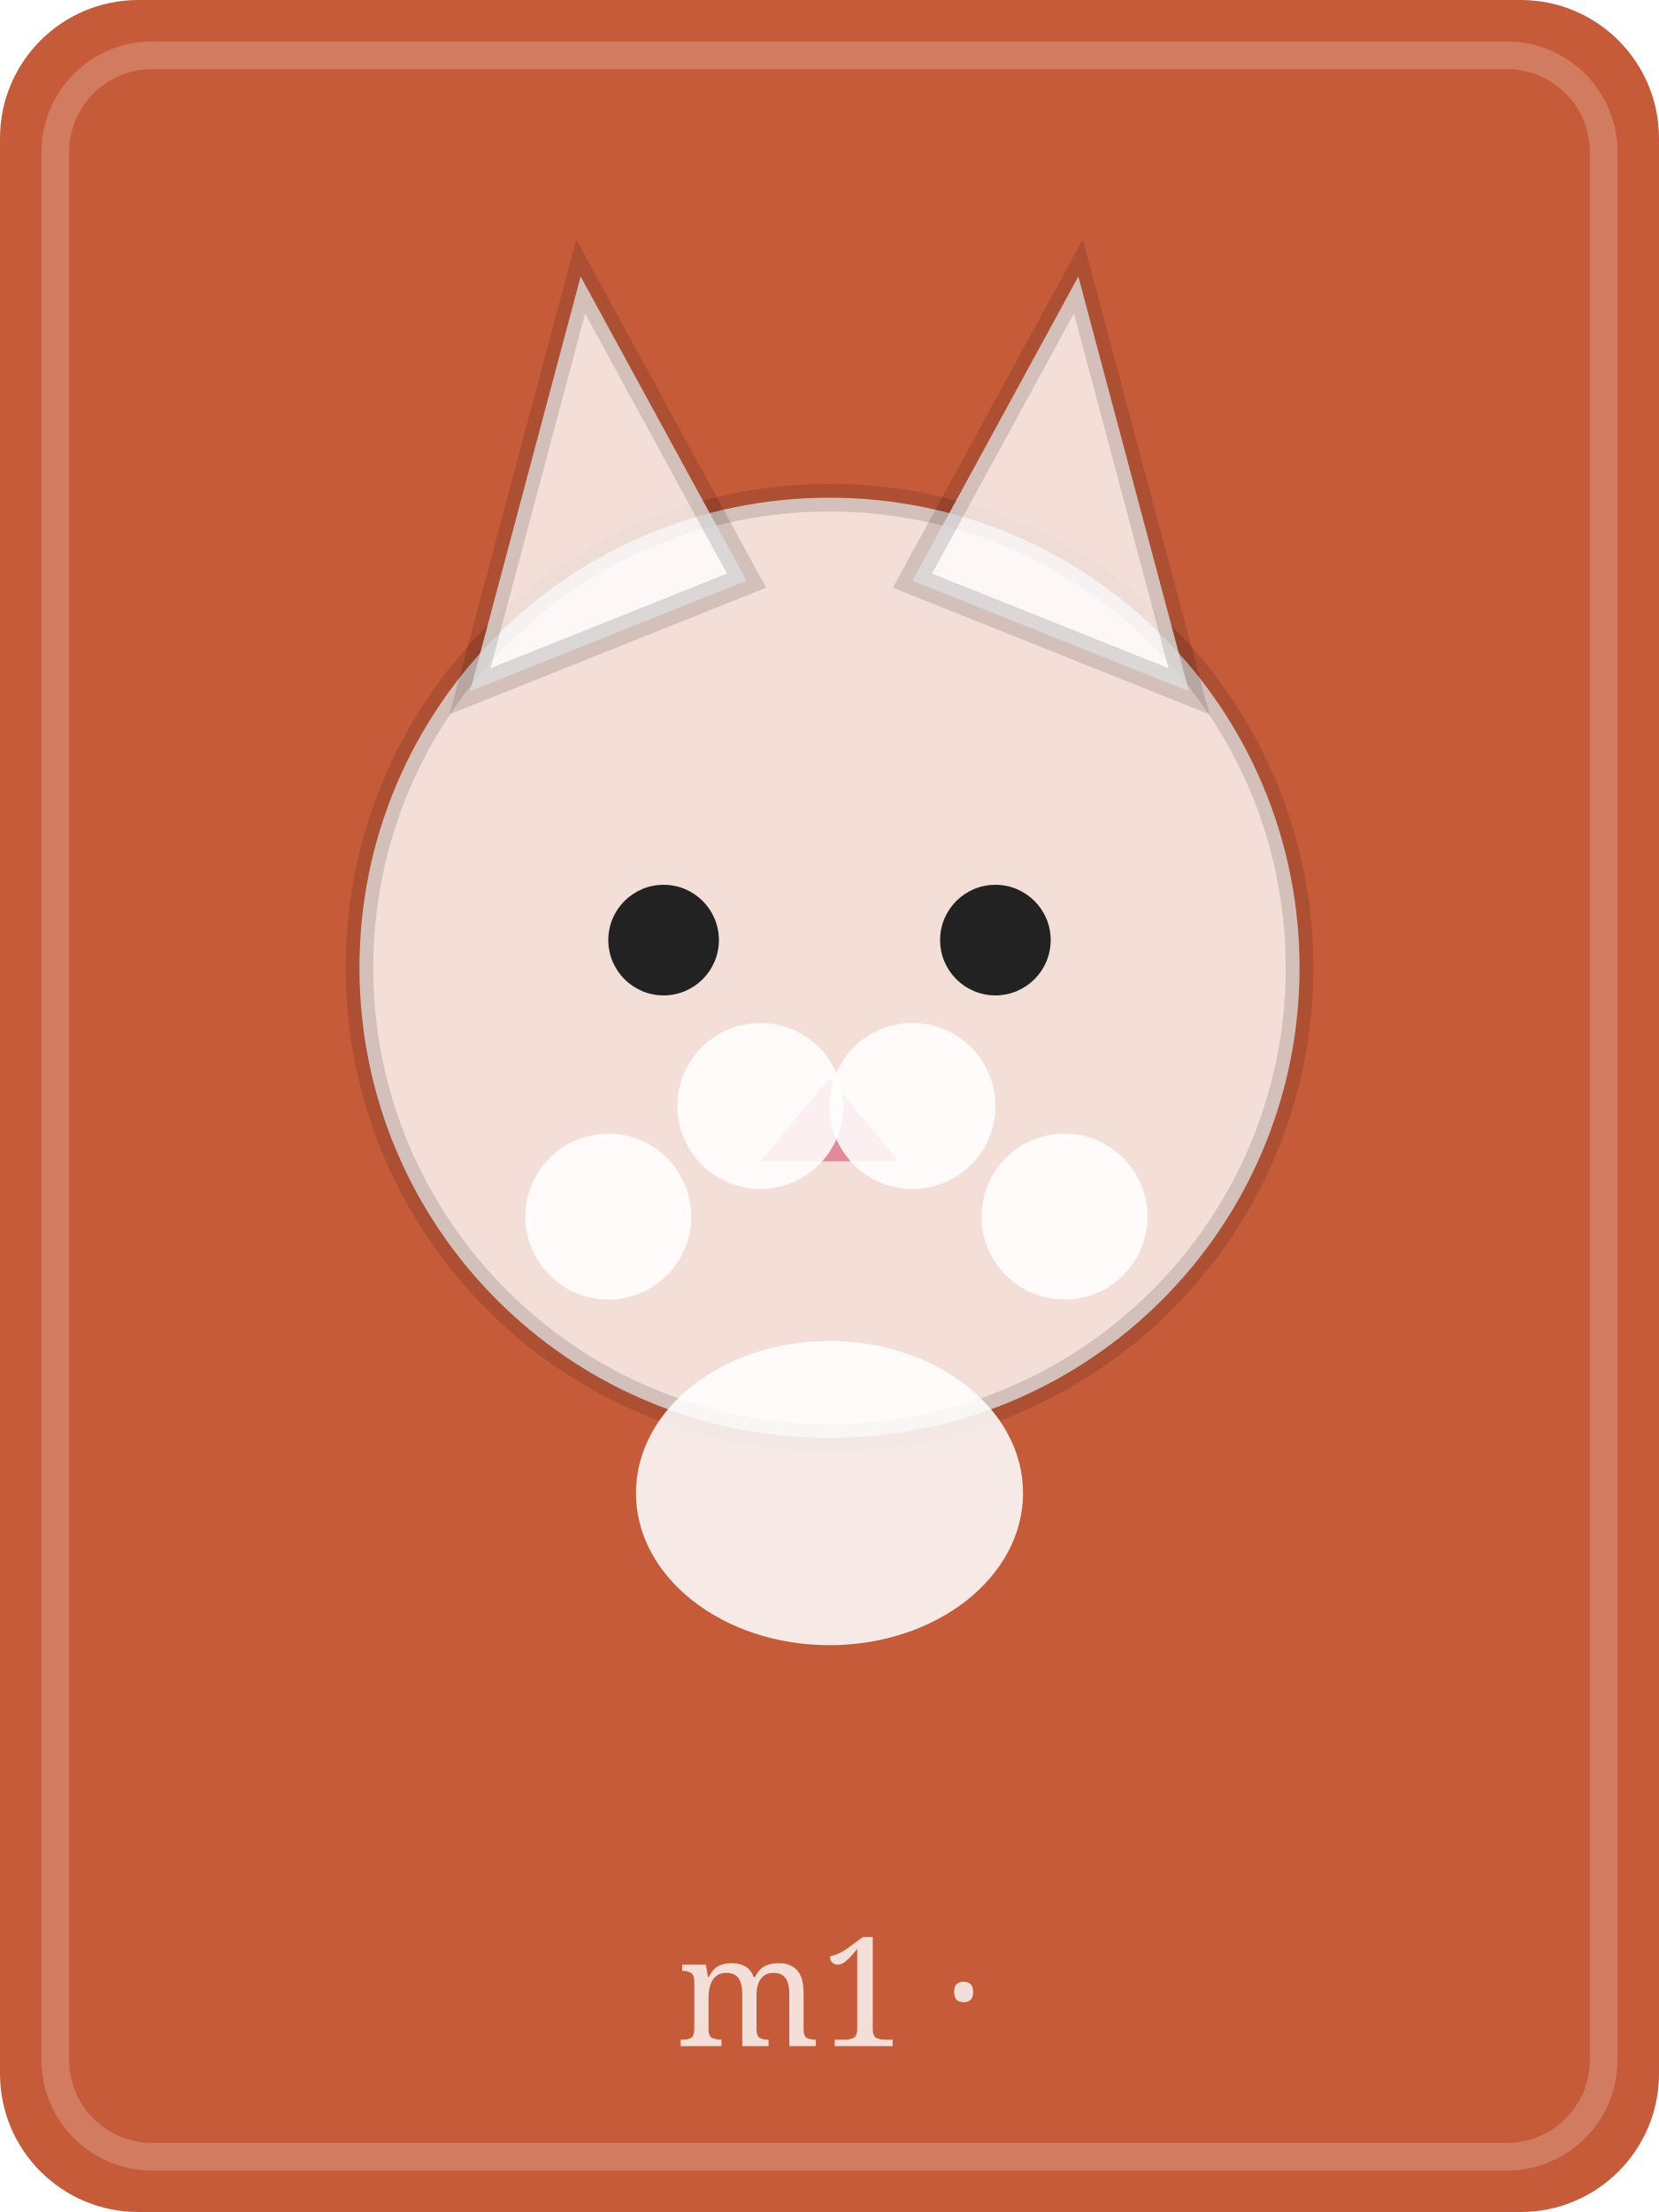
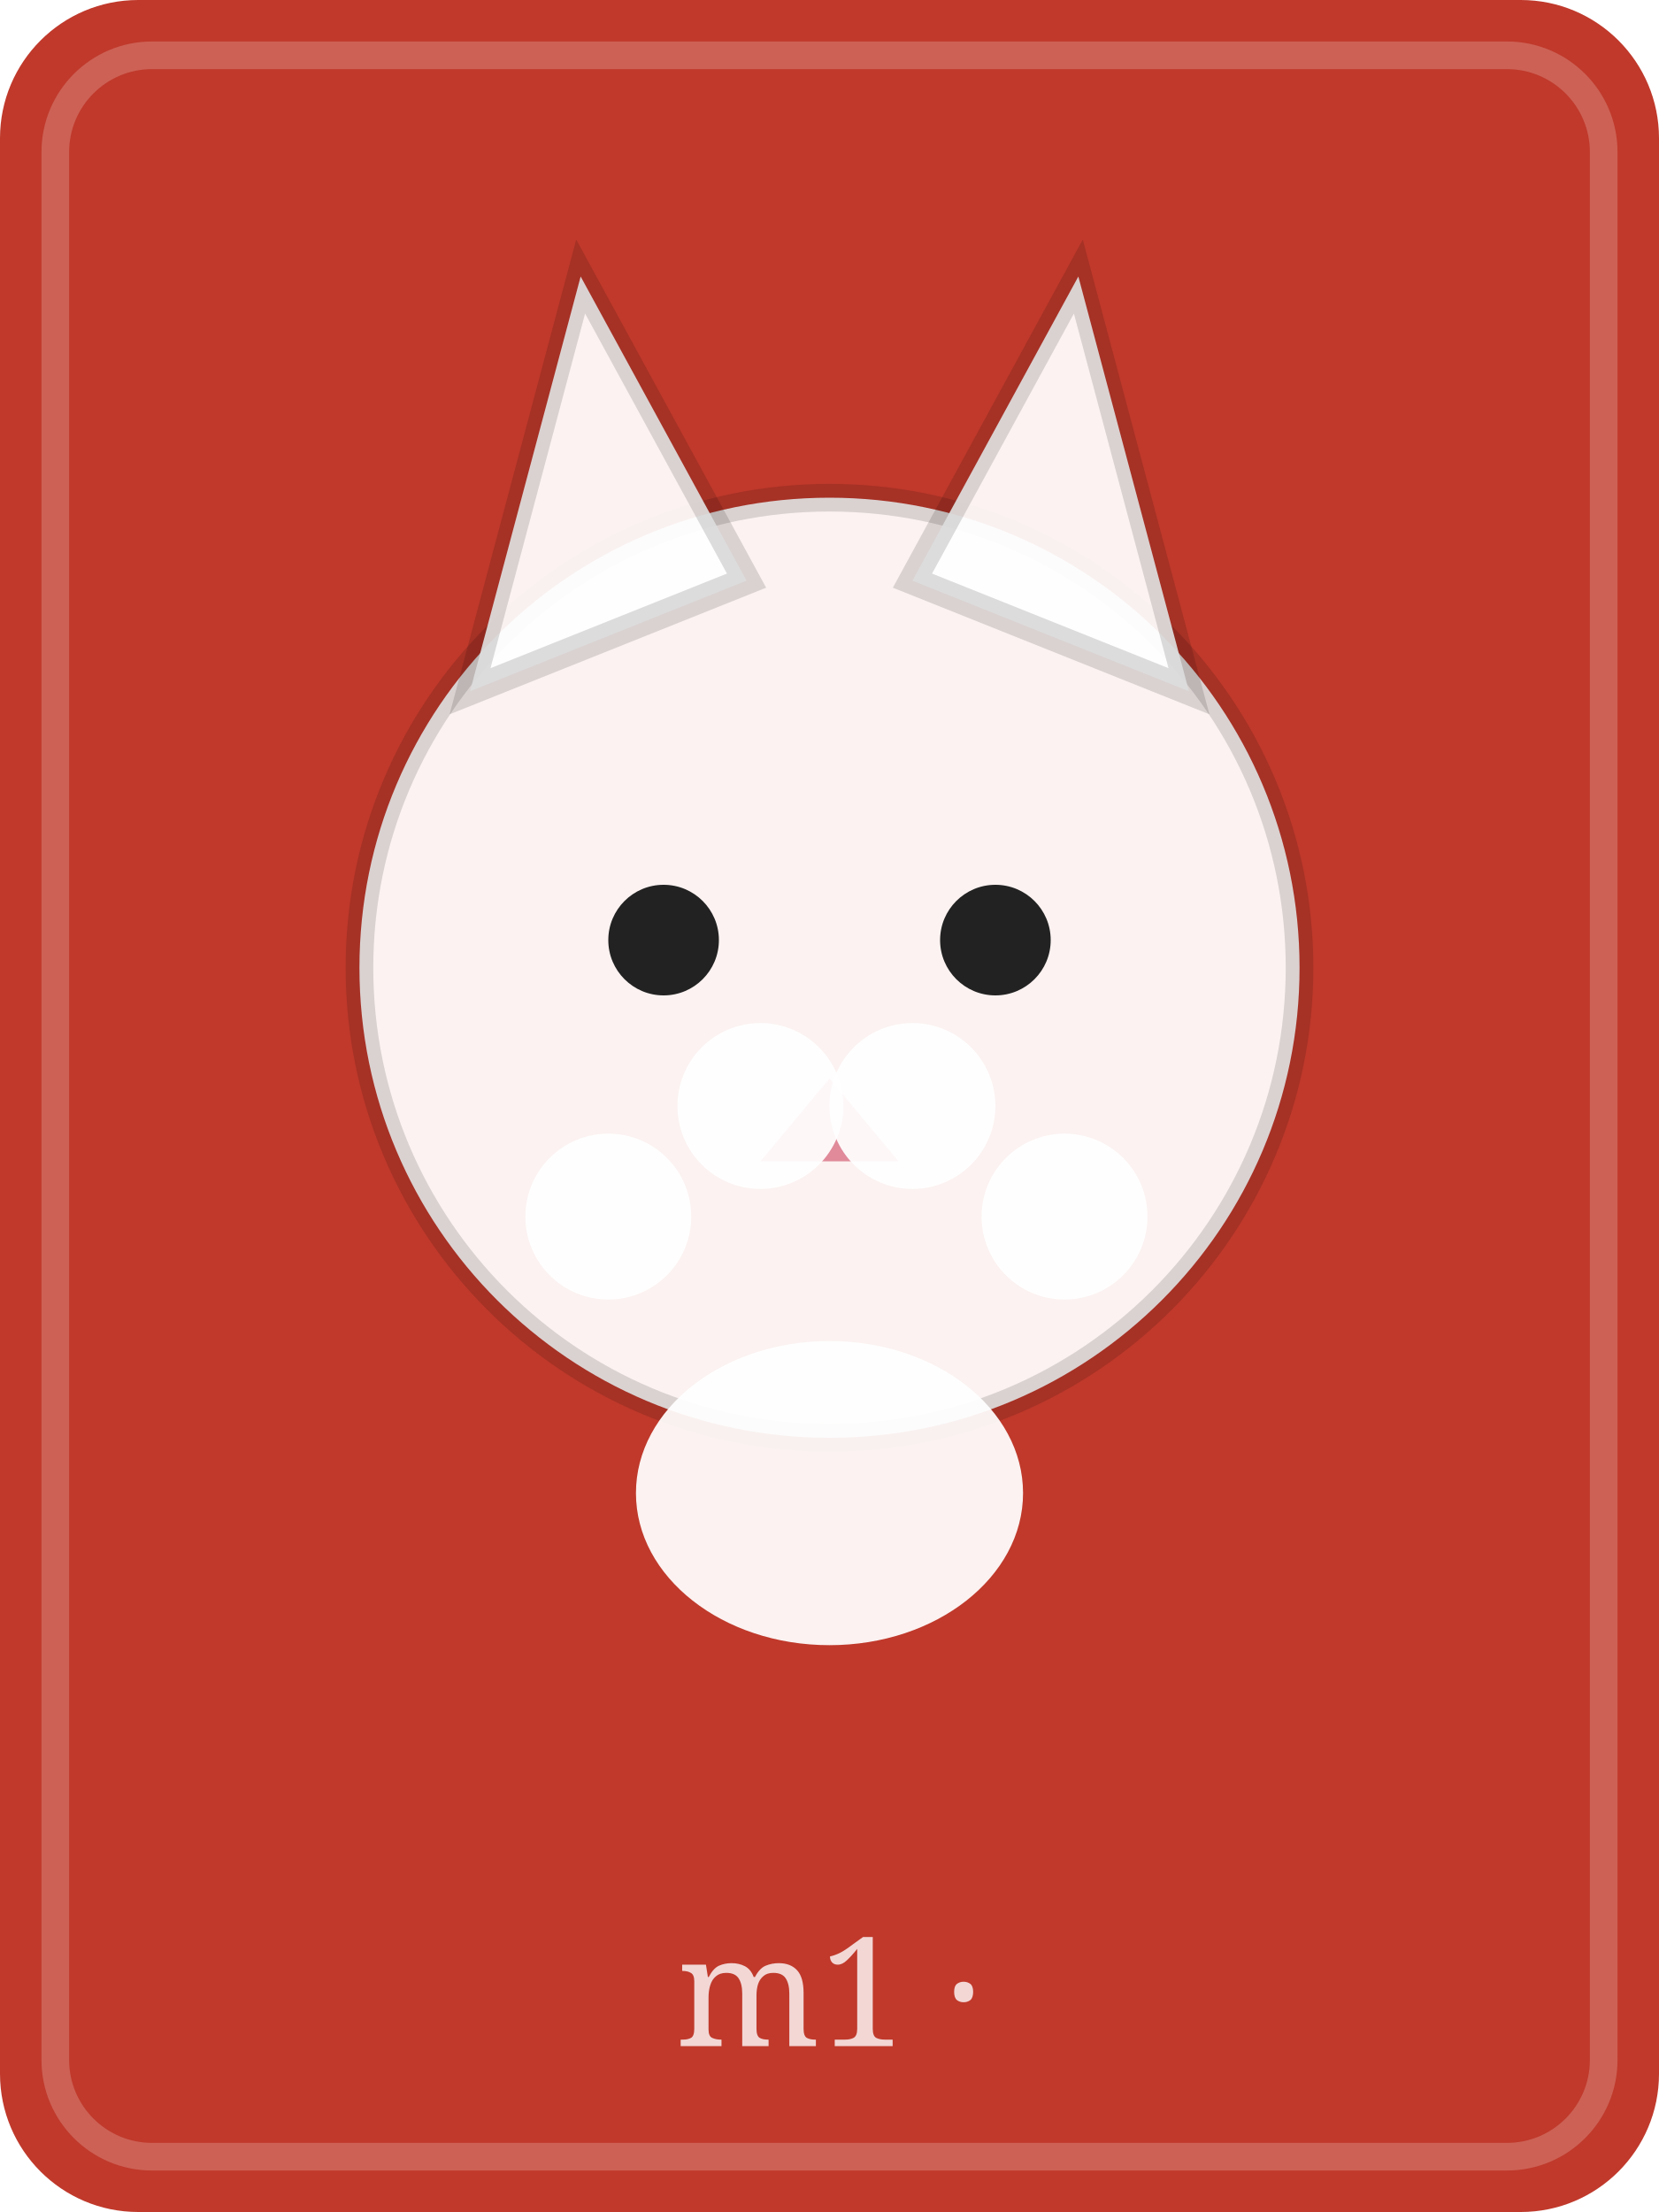
<svg xmlns="http://www.w3.org/2000/svg" viewBox="0 0 120 160">
-   <rect width="120" height="160" rx="10" fill="#c65b3a" />
+   <rect width="120" height="160" rx="10" fill="#c0392b" />
  <rect x="4" y="4" width="112" height="152" rx="7" fill="none" stroke="#ffffff33" stroke-width="2" />
-   <circle cx="60" cy="70" r="34" fill="#ffffffcc" stroke="#00000022" stroke-width="2" />
-   <polygon points="34,50 42,20 54,42" fill="#ffffffcc" stroke="#00000022" stroke-width="2" />
-   <polygon points="86,50 78,20 66,42" fill="#ffffffcc" stroke="#00000022" stroke-width="2" />
+   <circle cx="60" cy="70" r="34" fill="#ffffffee" stroke="#00000022" stroke-width="2" />
+   <polygon points="34,50 42,20 54,42" fill="#ffffffee" stroke="#00000022" stroke-width="2" />
+   <polygon points="86,50 78,20 66,42" fill="#ffffffee" stroke="#00000022" stroke-width="2" />
  <circle cx="48" cy="68" r="4" fill="#222" />
  <circle cx="72" cy="68" r="4" fill="#222" />
  <polygon points="60,78 55,84 65,84" fill="#e08a9a" />
-   <ellipse cx="60" cy="108" rx="14" ry="11" fill="#ffffffdd" />
-   <circle cx="44" cy="88" r="6" fill="#ffffffdd" />
-   <circle cx="55" cy="80" r="6" fill="#ffffffdd" />
-   <circle cx="66" cy="80" r="6" fill="#ffffffdd" />
-   <circle cx="77" cy="88" r="6" fill="#ffffffdd" />
+   <ellipse cx="60" cy="108" rx="14" ry="11" fill="#ffffffee" />
+   <circle cx="44" cy="88" r="6" fill="#ffffffee" />
+   <circle cx="55" cy="80" r="6" fill="#ffffffee" />
+   <circle cx="66" cy="80" r="6" fill="#ffffffee" />
+   <circle cx="77" cy="88" r="6" fill="#ffffffee" />
  <text x="60" y="148" font-family="Georgia,serif" font-size="11" fill="#ffffffcc" text-anchor="middle">m1 ·</text>
</svg>
